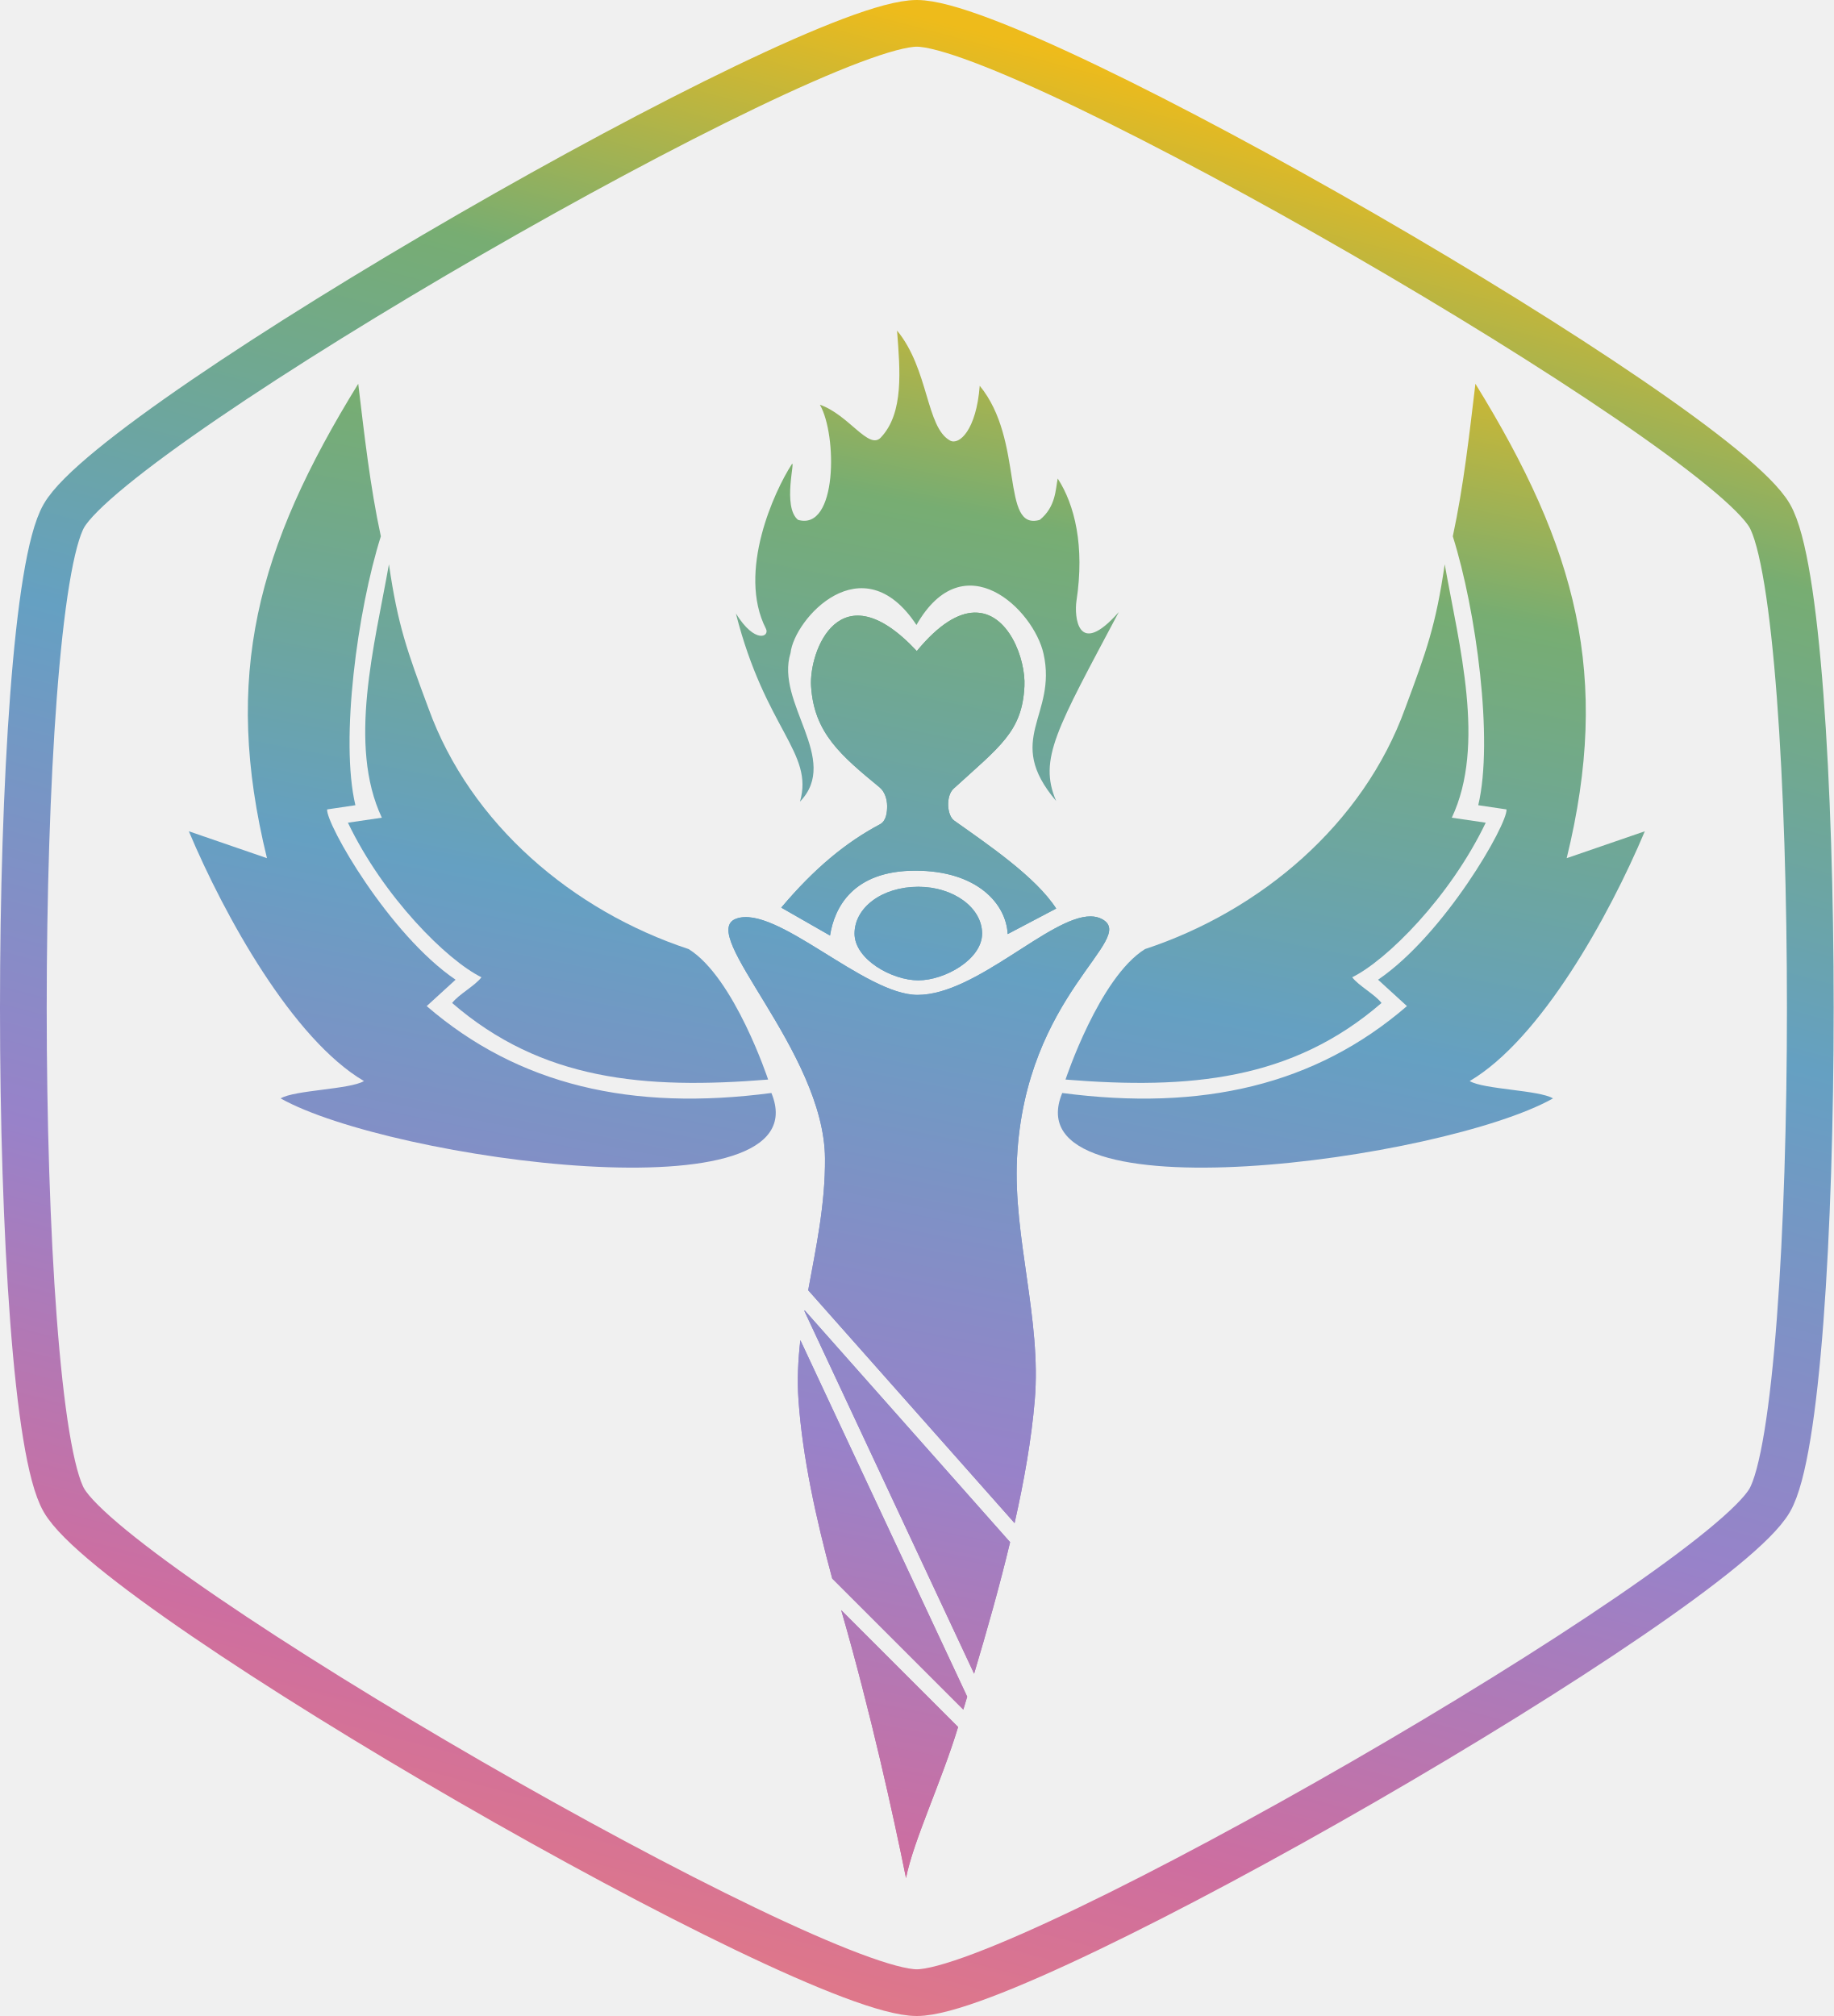
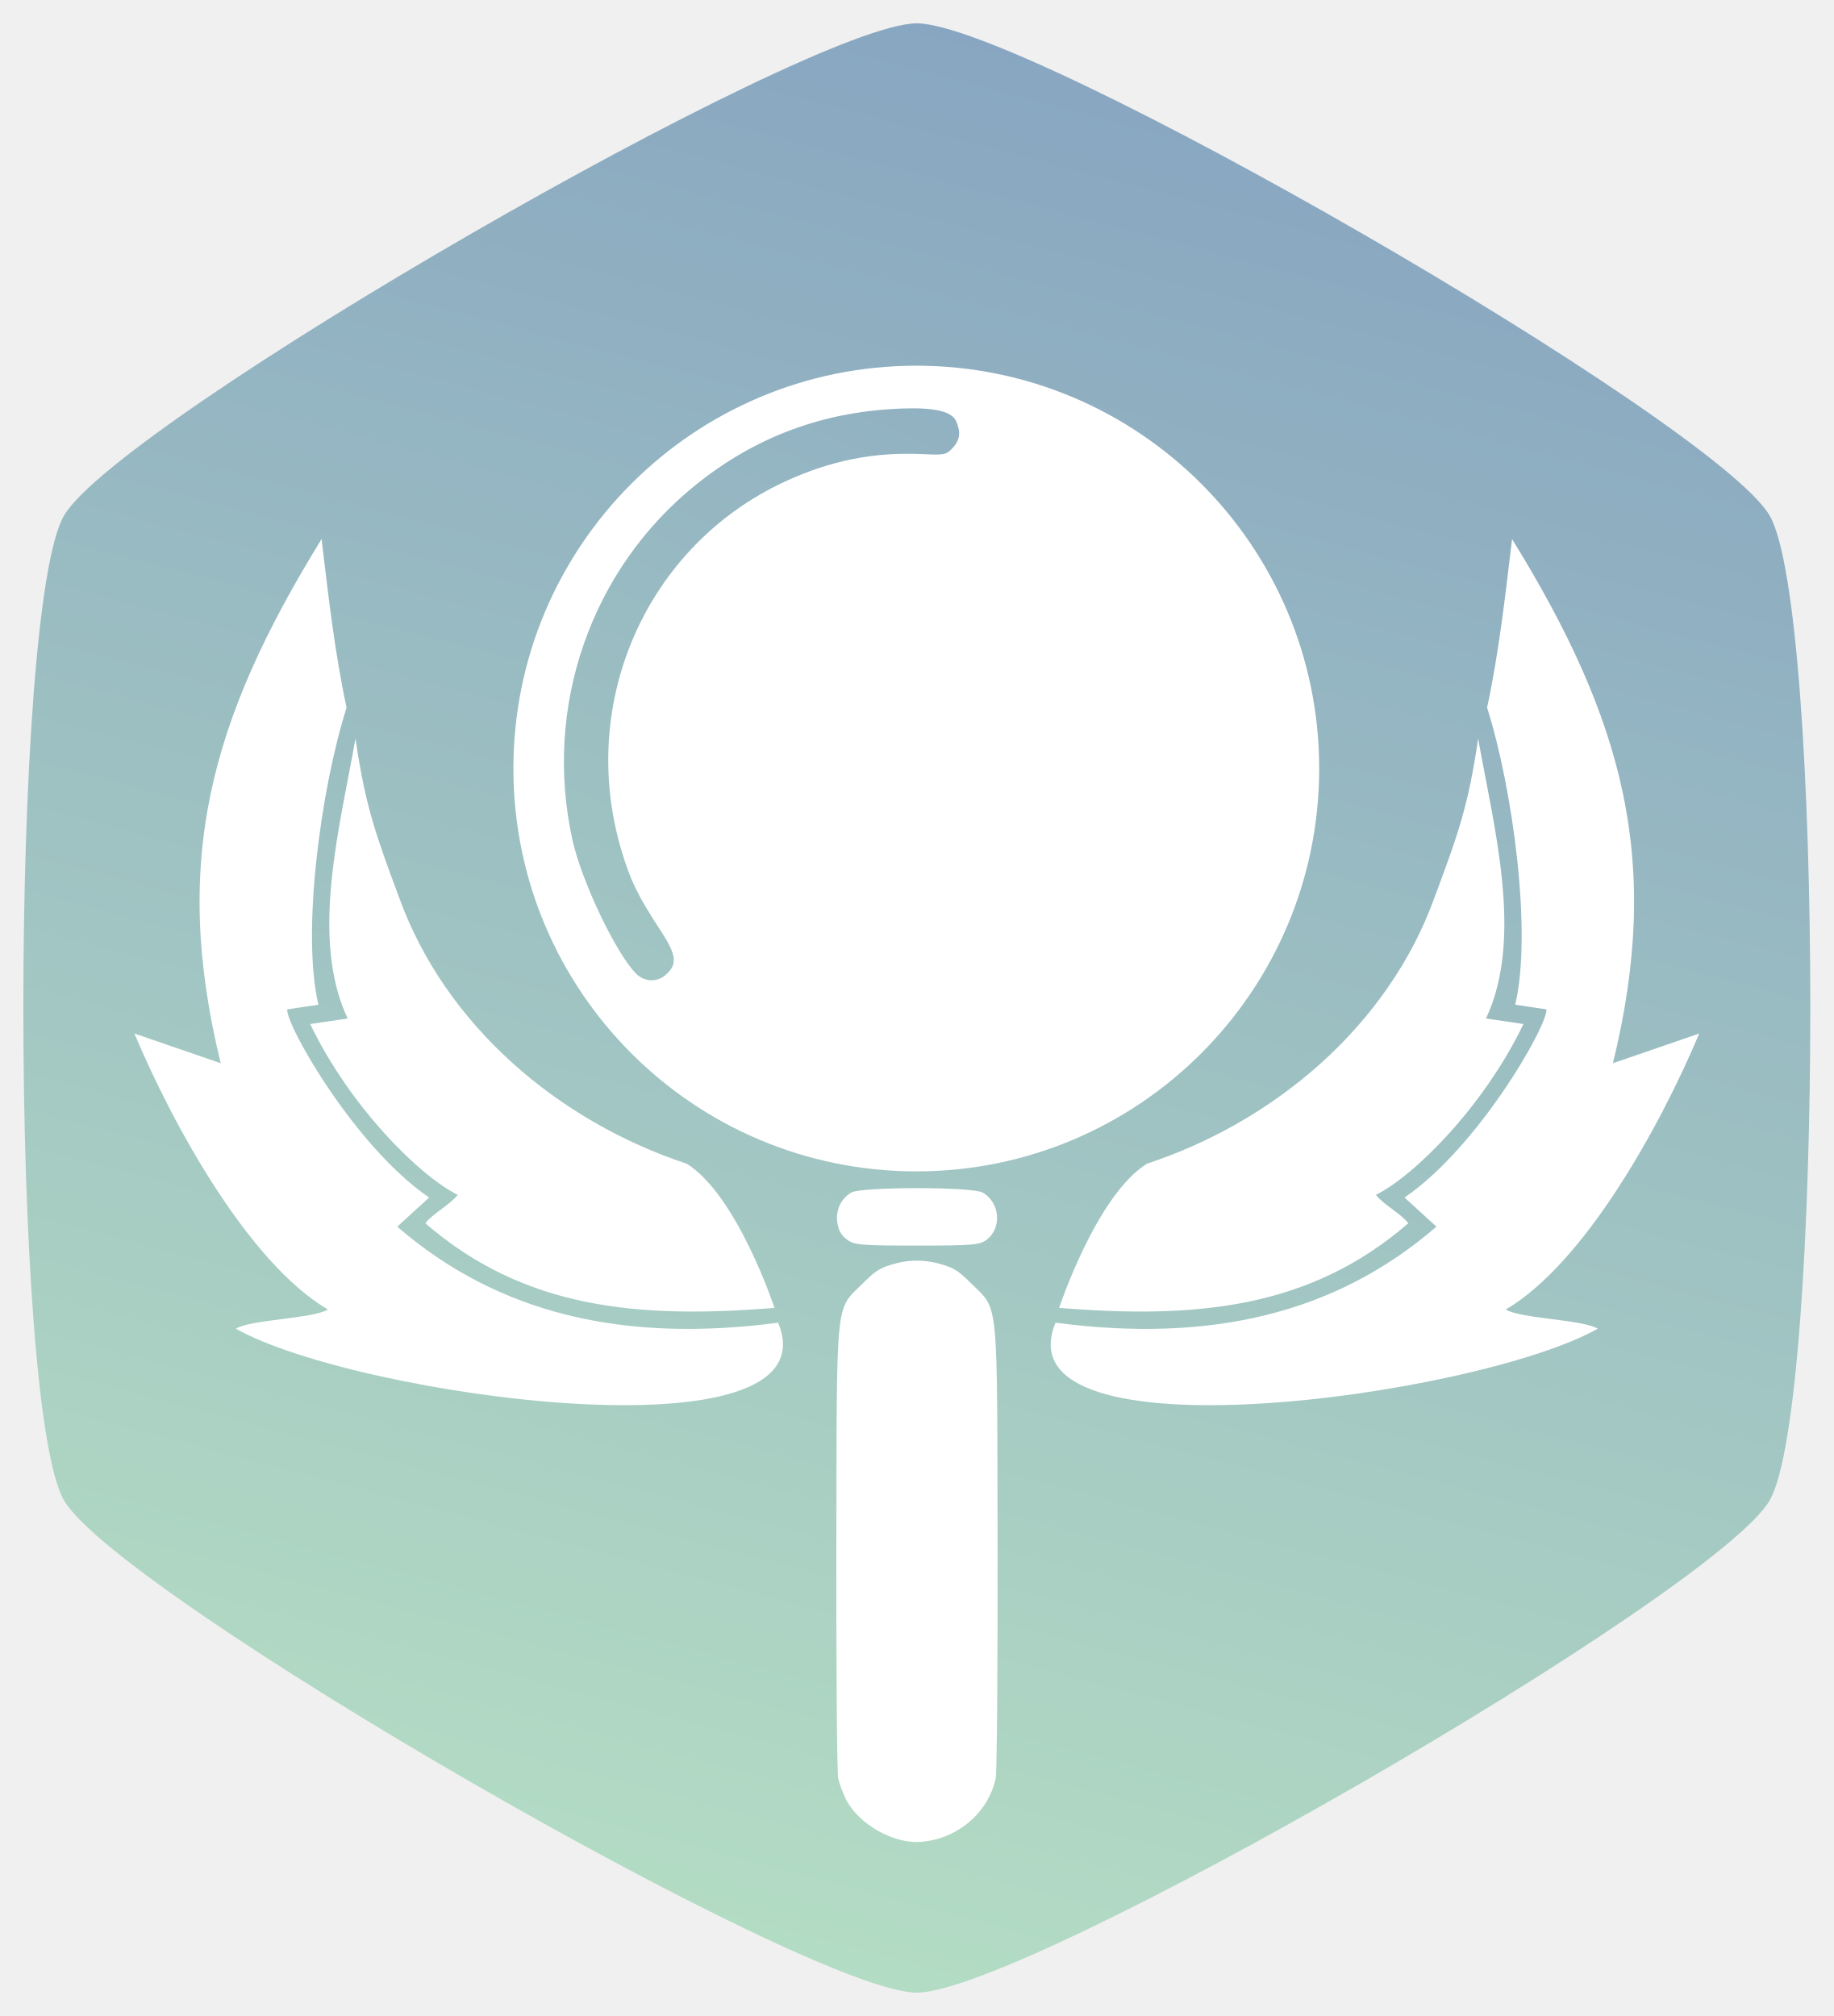
<svg xmlns="http://www.w3.org/2000/svg" xmlns:xlink="http://www.w3.org/1999/xlink" width="308.582mm" height="339.316mm" viewBox="0 0 308.582 339.316" version="1.1" id="svg5" xml:space="preserve">
  <defs id="defs2">
    <linearGradient id="linearGradient110">
      <stop style="stop-color:#eebb1b;stop-opacity:1;" offset="0" id="stop111" />
      <stop style="stop-color:#77ad72;stop-opacity:1;" offset="0.156" id="stop115" />
      <stop style="stop-color:#65a0c2;stop-opacity:1;" offset="0.375" id="stop114" />
      <stop style="stop-color:#9882c9;stop-opacity:1;" offset="0.615" id="stop113" />
      <stop style="stop-color:#cd6ea0;stop-opacity:1;" offset="0.813" id="stop112" />
      <stop style="stop-color:#ed7f77;stop-opacity:1;" offset="1" id="stop110" />
    </linearGradient>
    <linearGradient id="linearGradient2800">
      <stop style="stop-color:#88a6c1;stop-opacity:1" offset="0" id="stop2796" />
      <stop style="stop-color:#b8e2c4;stop-opacity:1;" offset="1" id="stop2798" />
    </linearGradient>
    <linearGradient id="linearGradient2794">
      <stop style="stop-color:#88a6c1;stop-opacity:1" offset="0" id="stop2790" />
      <stop style="stop-color:#b8e2c4;stop-opacity:1;" offset="1" id="stop2792" />
    </linearGradient>
    <linearGradient id="linearGradient2788">
      <stop style="stop-color:#88a6c1;stop-opacity:1" offset="0" id="stop2784" />
      <stop style="stop-color:#b8e2c4;stop-opacity:1;" offset="1" id="stop2786" />
    </linearGradient>
    <linearGradient id="linearGradient2782">
      <stop style="stop-color:#88a6c1;stop-opacity:1" offset="0" id="stop2778" />
      <stop style="stop-color:#b8e2c4;stop-opacity:1;" offset="1" id="stop2780" />
    </linearGradient>
    <linearGradient id="linearGradient29924">
      <stop style="stop-color:#88c19c;stop-opacity:1" offset="0" id="stop29920" />
      <stop style="stop-color:#ceb8e2;stop-opacity:1;" offset="1" id="stop29922" />
    </linearGradient>
    <linearGradient id="linearGradient25008">
      <stop style="stop-color:#88c19c;stop-opacity:1" offset="0" id="stop28056" />
      <stop style="stop-color:#e2bcb8;stop-opacity:1;" offset="1" id="stop28058" />
    </linearGradient>
    <linearGradient id="linearGradient25008-1">
      <stop style="stop-color:#88c19c;stop-opacity:1" offset="0" id="stop25004" />
      <stop style="stop-color:#e2bcb8;stop-opacity:1;" offset="1" id="stop25006" />
    </linearGradient>
    <filter style="color-interpolation-filters:sRGB" id="filter14936" x="-0.09" y="-0.057" width="1.2" height="1.121">
      <feFlood flood-opacity="0.498" flood-color="rgb(0,0,0)" result="flood" id="feFlood14926" />
      <feComposite in="flood" in2="SourceGraphic" operator="in" result="composite1" id="feComposite14928" />
      <feGaussianBlur in="composite1" stdDeviation="0.8" result="blur" id="feGaussianBlur14930" />
      <feOffset dx="1.8" dy="0.9" result="offset" id="feOffset14932" />
      <feComposite in="SourceGraphic" in2="offset" operator="over" result="composite2" id="feComposite14934" />
    </filter>
    <filter style="color-interpolation-filters:sRGB" id="filter17275" x="-0.308" y="-0.096" width="1.691" height="1.203">
      <feFlood flood-opacity="0.278" flood-color="rgb(0,0,0)" result="flood" id="feFlood17265" />
      <feComposite in="flood" in2="SourceGraphic" operator="in" result="composite1" id="feComposite17267" />
      <feGaussianBlur in="composite1" stdDeviation="0.8" result="blur" id="feGaussianBlur17269" />
      <feOffset dx="1.8" dy="0.9" result="offset" id="feOffset17271" />
      <feComposite in="SourceGraphic" in2="offset" operator="over" result="composite2" id="feComposite17273" />
    </filter>
    <filter style="color-interpolation-filters:sRGB" id="filter17287" x="-0.397" y="-0.126" width="1.89" height="1.268">
      <feFlood flood-opacity="0.278" flood-color="rgb(0,0,0)" result="flood" id="feFlood17277" />
      <feComposite in="flood" in2="SourceGraphic" operator="in" result="composite1" id="feComposite17279" />
      <feGaussianBlur in="composite1" stdDeviation="0.8" result="blur" id="feGaussianBlur17281" />
      <feOffset dx="1.8" dy="0.9" result="offset" id="feOffset17283" />
      <feComposite in="SourceGraphic" in2="offset" operator="over" result="composite2" id="feComposite17285" />
    </filter>
    <filter style="color-interpolation-filters:sRGB" id="filter17299" x="-0.451" y="-0.15" width="2.011" height="1.318">
      <feFlood flood-opacity="0.278" flood-color="rgb(0,0,0)" result="flood" id="feFlood17289" />
      <feComposite in="flood" in2="SourceGraphic" operator="in" result="composite1" id="feComposite17291" />
      <feGaussianBlur in="composite1" stdDeviation="0.8" result="blur" id="feGaussianBlur17293" />
      <feOffset dx="1.8" dy="0.9" result="offset" id="feOffset17295" />
      <feComposite in="SourceGraphic" in2="offset" operator="over" result="composite2" id="feComposite17297" />
    </filter>
    <filter style="color-interpolation-filters:sRGB" id="filter17311" x="-0.588" y="-0.204" width="2.317" height="1.432">
      <feFlood flood-opacity="0.278" flood-color="rgb(0,0,0)" result="flood" id="feFlood17301" />
      <feComposite in="flood" in2="SourceGraphic" operator="in" result="composite1" id="feComposite17303" />
      <feGaussianBlur in="composite1" stdDeviation="0.8" result="blur" id="feGaussianBlur17305" />
      <feOffset dx="1.8" dy="0.9" result="offset" id="feOffset17307" />
      <feComposite in="SourceGraphic" in2="offset" operator="over" result="composite2" id="feComposite17309" />
    </filter>
-     <linearGradient xlink:href="#linearGradient110" id="linearGradient212" gradientUnits="userSpaceOnUse" gradientTransform="translate(-263.2371,362.9948)" x1="522.659" y1="471.55" x2="431.707" y2="815.508" />
+     <linearGradient xlink:href="#linearGradient2788" id="linearGradient6" x1="259.422" y1="834.545" x2="168.47" y2="1178.503" gradientUnits="userSpaceOnUse" />
    <linearGradient xlink:href="#linearGradient110" id="linearGradient2" x1="306.155" y1="797.807" x2="240.447" y2="1133.398" gradientUnits="userSpaceOnUse" />
+     <linearGradient xlink:href="#linearGradient2788" id="linearGradient101" x1="236.499" y1="789.603" x2="227.48" y2="1060.297" gradientUnits="userSpaceOnUse" gradientTransform="matrix(1.067244,0.4154411,-0.4303734,1.105605,361.7776,-206.9619)" />
  </defs>
  <g id="layer1" transform="translate(-91.90066,-828.598)">
-     <path id="path212" style="fill:none;fill-opacity:0.294;stroke:url(#linearGradient212);stroke-width:7.86;stroke-linecap:round;stroke-linejoin:round;stroke-miterlimit:1.5;stroke-dasharray:none;stroke-opacity:1;paint-order:normal" d="m 246.192,832.528 c -18.23,0 -134.41,67.076 -143.525,82.864 -9.115,15.788 -9.115,149.94 0,165.728 9.115,15.788 125.295,82.864 143.525,82.864 18.23,0 134.41,-67.076 143.525,-82.864 9.115,-15.788 9.115,-149.94 0,-165.728 -9.115,-15.788 -125.295,-82.864 -143.525,-82.864 z" />
+     <path id="path49" style="fill:url(#linearGradient6);stroke:none;stroke-width:7.86;stroke-linecap:round;stroke-linejoin:round;stroke-miterlimit:1.5;stroke-dasharray:none;stroke-opacity:1;paint-order:normal" d="m 246.191,832.528 c -18.23,0 -134.41,67.076 -143.525,82.864 -9.115,15.788 -9.115,149.94 0,165.728 9.115,15.788 125.295,82.864 143.525,82.864 18.23,0 134.41,-67.076 143.525,-82.864 9.115,-15.788 9.115,-149.94 0,-165.728 -9.115,-15.788 -125.295,-82.864 -143.525,-82.864 z" />
    <g id="g24" style="fill:#ffffff;fill-opacity:1" transform="matrix(0.9447725,0,0,0.9447725,-253.0008,116.5271)" />
    <g id="g15" transform="translate(-19.21691,69.32504)" style="fill:url(#linearGradient2);stroke:none;stroke-width:2.058;stroke-linecap:round;stroke-linejoin:round;stroke-dasharray:none;paint-order:normal">
-       <path id="path2" style="fill:url(#linearGradient2);stroke:none;stroke-width:2.058;stroke-linecap:round;stroke-linejoin:round;stroke-dasharray:none;paint-order:normal" d="m 252.682,1030.276 c 4.96,17.162 8.808,34.708 10.907,45.093 1.236,-6.276 5.958,-16.159 8.766,-25.421 z" />
-       <path id="path15" style="fill:url(#linearGradient2);stroke:none;stroke-width:2.058;stroke-linecap:round;stroke-linejoin:round;stroke-dasharray:none;paint-order:normal" d="m 245.807,984.835 c -0.384,3.345 -0.551,6.705 -0.31,10.119 0.669,9.463 2.909,19.803 5.676,30.006 l 22.06,22.06 c 0.222,-0.733 0.429,-1.432 0.653,-2.175 z" />
-       <path id="path14" style="fill:url(#linearGradient2);stroke:none;stroke-width:2.058;stroke-linecap:round;stroke-linejoin:round;stroke-dasharray:none;paint-order:normal" d="m 246.523,979.81 c -0.008,0.05 -0.014,0.101 -0.023,0.151 l 28.548,61.015 c 2.147,-7.205 4.256,-14.607 6.058,-22.138 z" />
-       <path id="path13" style="fill:url(#linearGradient2);stroke:none;stroke-width:2.058;stroke-linecap:round;stroke-linejoin:round;stroke-dasharray:none;paint-order:normal" d="m 294.664,913.513 c -6.86,-0.051 -19.25,13.215 -29.132,13.215 -8.938,0 -23.798,-15.281 -30.526,-12.83 -6.729,2.451 14.807,22.262 14.949,40.331 0.061,7.731 -1.509,15.005 -2.828,22.205 l 34.733,39.197 c 1.597,-7.086 2.838,-14.092 3.395,-20.676 1.147,-13.563 -3.646,-27.418 -2.987,-40.726 1.37,-27.669 20.368,-36.934 14.338,-40.244 -0.582,-0.32 -1.233,-0.467 -1.943,-0.472 z" />
-       <path id="path12" style="fill:url(#linearGradient2);stroke:none;stroke-width:2.058;stroke-linecap:round;stroke-linejoin:round;stroke-dasharray:none;paint-order:normal" d="m 265.661,908.528 c -6.143,0 -10.735,3.526 -10.735,7.874 0,4.349 6.297,7.874 10.735,7.874 4.438,0 10.735,-3.525 10.735,-7.874 0,-4.349 -4.812,-7.874 -10.735,-7.874 z" />
-       <path id="path11" style="fill:url(#linearGradient2);stroke:none;stroke-width:2.058;stroke-linecap:round;stroke-linejoin:round;stroke-dasharray:none;paint-order:normal" d="m 275.023,862.381 c -2.629,0.095 -5.845,1.888 -9.619,6.474 -12.968,-13.898 -18.163,0.051 -17.792,5.923 0.497,7.866 5.033,11.669 11.537,17.027 0.857,0.706 1.249,1.973 1.262,3.083 0.013,1.111 -0.153,2.564 -1.191,3.114 -5.755,3.051 -11.088,7.46 -16.627,14.036 l 8.207,4.698 c 0.749,-4.766 3.897,-10.918 14.352,-10.918 10.454,0 15.296,5.614 15.547,10.671 l 8.162,-4.296 c -3.398,-5.291 -11.462,-10.757 -17.152,-14.794 -0.705,-0.5 -0.994,-1.635 -1.025,-2.551 -0.034,-0.996 0.192,-2.176 0.923,-2.843 7.82,-7.137 11.532,-9.599 11.911,-17.226 0.229,-4.592 -2.713,-12.605 -8.497,-12.396 z" />
-       <path id="path10" style="fill:url(#linearGradient2);stroke:none;stroke-width:2.058;stroke-linecap:round;stroke-linejoin:round;stroke-dasharray:none;paint-order:normal" d="m 275.023,862.381 c 5.784,-0.208 8.725,7.804 8.497,12.396 -0.38,7.627 -4.091,10.09 -11.911,17.226 -0.731,0.667 -0.957,1.847 -0.923,2.843 0.031,0.916 0.32,2.051 1.025,2.551 5.69,4.037 13.754,9.503 17.152,14.794 l -8.162,4.296 c -0.251,-5.057 -5.093,-10.671 -15.547,-10.671 -10.454,0 -13.602,6.151 -14.352,10.918 l -8.207,-4.698 c 5.539,-6.576 10.872,-10.985 16.627,-14.036 1.038,-0.55 1.204,-2.003 1.191,-3.114 -0.013,-1.11 -0.406,-2.377 -1.262,-3.083 -6.504,-5.358 -11.04,-9.161 -11.537,-17.027 -0.371,-5.871 4.824,-19.821 17.792,-5.923 3.773,-4.585 6.99,-6.379 9.619,-6.474 z m -9.362,46.147 c 5.923,0 10.735,3.526 10.735,7.874 0,4.349 -6.297,7.874 -10.735,7.874 -4.438,0 -10.735,-3.525 -10.735,-7.874 0,-4.349 4.592,-7.874 10.735,-7.874 z m 29.003,4.984 c 0.71,0.005 1.36,0.153 1.943,0.472 6.03,3.31 -12.968,12.575 -14.338,40.244 -0.659,13.307 4.134,27.162 2.987,40.726 -0.557,6.584 -1.798,13.59 -3.395,20.676 l -34.733,-39.197 c 1.319,-7.2 2.889,-14.474 2.828,-22.205 -0.142,-18.07 -21.678,-37.881 -14.949,-40.331 6.729,-2.451 21.589,12.83 30.526,12.83 9.882,0 22.272,-13.266 29.132,-13.215 z m -48.14,66.298 34.583,39.028 c -1.802,7.531 -3.911,14.933 -6.058,22.138 l -28.548,-61.015 c 0.009,-0.05 0.015,-0.101 0.023,-0.151 z m -0.716,5.025 28.079,60.01 c -0.224,0.743 -0.431,1.442 -0.653,2.175 l -22.06,-22.06 c -2.768,-10.203 -5.007,-20.543 -5.676,-30.006 -0.241,-3.414 -0.073,-6.774 0.31,-10.119 z m 6.875,45.441 19.673,19.673 c -2.808,9.262 -7.53,19.145 -8.766,25.421 -2.099,-10.386 -5.947,-27.931 -10.907,-45.093 z" />
-       <path id="path9" style="fill:url(#linearGradient2);stroke:none;stroke-width:2.058;stroke-linecap:round;stroke-linejoin:round;stroke-dasharray:none;paint-order:normal" d="m 354.247,854.253 c -1.499,10.305 -3.07,14.594 -6.642,24.206 -7.056,19.552 -24.343,34.134 -43.796,40.556 -7.7,4.785 -13.376,21.961 -13.376,21.961 20.843,1.69 38.124,0.141 53.177,-12.888 -1.093,-1.446 -3.84,-2.883 -4.933,-4.329 5.828,-2.881 16.449,-13.46 22.471,-26.017 l -5.708,-0.842 c 5.76,-12.22 1.223,-29.002 -1.193,-42.647 z" />
-       <path id="path8" style="fill:url(#linearGradient2);stroke:none;stroke-width:2.058;stroke-linecap:round;stroke-linejoin:round;stroke-dasharray:none;paint-order:normal" d="m 176.57,854.253 c -2.416,13.645 -6.953,30.427 -1.193,42.647 l -5.708,0.842 c 6.022,12.557 16.643,23.136 22.471,26.017 -1.093,1.446 -3.84,2.883 -4.933,4.329 15.053,13.029 32.334,14.578 53.177,12.888 0,0 -5.675,-17.176 -13.375,-21.961 -19.453,-6.423 -36.741,-21.004 -43.797,-40.556 -3.572,-9.612 -5.143,-13.901 -6.641,-24.206 z" />
-       <path id="path7" style="fill:url(#linearGradient2);stroke:none;stroke-width:2.058;stroke-linecap:round;stroke-linejoin:round;stroke-dasharray:none;paint-order:normal" d="m 359.413,823.869 c -1.033,8.589 -1.981,17.209 -3.805,25.675 3.921,12.387 6.89,34.299 4.282,45.255 l 4.758,0.709 c 0.2,2.441 -10.376,21.003 -21.617,28.662 1.973,1.788 2.888,2.652 4.861,4.441 -15.424,13.315 -34.503,17.722 -58.01,14.625 -8.808,21.296 64.183,11.276 82.589,0.911 -2.327,-1.413 -11.694,-1.506 -14.021,-2.92 11.965,-7.035 23.46,-27.753 29.471,-42.04 l -13.148,4.526 c 7.512,-30.687 1.679,-52.208 -15.359,-79.844 z" />
-       <path id="path6" style="fill:url(#linearGradient2);stroke:none;stroke-width:2.058;stroke-linecap:round;stroke-linejoin:round;stroke-dasharray:none;paint-order:normal" d="m 171.404,823.869 c -17.038,27.636 -22.87,49.158 -15.359,79.844 l -13.148,-4.526 c 6.01,14.287 17.505,35.006 29.47,42.04 -2.327,1.413 -11.694,1.507 -14.021,2.92 18.406,10.365 91.397,20.384 82.589,-0.911 -23.508,3.096 -42.586,-1.31 -58.01,-14.625 1.973,-1.788 2.887,-2.652 4.86,-4.441 -11.241,-7.659 -21.816,-26.22 -21.616,-28.662 l 4.758,-0.709 c -2.608,-10.956 0.362,-32.868 4.283,-45.255 -1.824,-8.467 -2.773,-17.086 -3.806,-25.675 z" />
-       <path id="path5" style="fill:url(#linearGradient2);stroke:none;stroke-width:2.058;stroke-linecap:round;stroke-linejoin:round;stroke-dasharray:none;paint-order:normal" d="m 262.079,814.91 c 0.512,6.67 1.18,13.874 -2.735,18.01 -2.038,2.153 -5.391,-3.851 -10.251,-5.528 2.938,5.062 2.958,21.298 -3.673,19.381 -2.713,-2.197 -0.322,-10.489 -1.076,-9.327 -2.862,4.41 -9.212,18.084 -4.331,27.642 0.68,1.333 -1.814,2.655 -5.051,-2.557 4.945,19.5 13.159,23.395 10.785,31.666 6.886,-7.139 -4.223,-16.616 -1.589,-25.029 0.634,-5.723 12.078,-18.509 21.188,-4.707 8.006,-13.995 19.732,-2.608 21.391,4.863 2.327,10.477 -6.748,14.325 2.118,24.764 -3.023,-7.069 0.124,-12.141 10.541,-31.794 -7.03,7.977 -7.492,0.546 -7.122,-1.881 1.406,-9.236 -0.294,-16.19 -3.156,-20.599 -0.369,1.808 -0.308,4.764 -3.021,6.96 -6.631,1.917 -2.545,-13.371 -10.103,-22.572 -0.572,7.466 -3.463,10.048 -4.979,9.228 -4.065,-2.199 -3.57,-12.027 -8.937,-18.52 z" />
+       <path id="path5" style="fill:#ffffff;fill-opacity:1;stroke:none;stroke-width:2.275;stroke-linecap:round;stroke-linejoin:round;stroke-dasharray:none;paint-order:normal" d="m 165.235,850 c -18.827,30.537 -25.272,54.319 -16.971,88.227 L 133.735,933.226 c 6.641,15.787 19.343,38.681 32.564,46.454 -2.571,1.562 -12.922,1.665 -15.493,3.226 20.338,11.453 100.993,22.525 91.26,-1.007 -25.976,3.421 -47.057,-1.448 -64.1,-16.161 2.18,-1.976 3.19,-2.931 5.37,-4.907 -12.421,-8.463 -24.106,-28.973 -23.885,-31.671 l 5.257,-0.783 c -2.882,-12.106 0.4,-36.319 4.733,-50.006 -2.016,-9.356 -3.064,-18.88 -4.206,-28.371 z m 200.347,0 c -1.142,9.491 -2.189,19.015 -4.205,28.371 4.333,13.687 7.614,37.9 4.732,50.006 l 5.258,0.783 c 0.221,2.698 -11.465,23.208 -23.886,31.671 2.18,1.976 3.191,2.931 5.371,4.907 -17.044,14.713 -38.125,19.582 -64.101,16.161 -9.733,23.531 70.922,12.46 91.26,1.007 -2.571,-1.562 -12.922,-1.665 -15.493,-3.226 13.221,-7.773 25.923,-30.667 32.565,-46.454 l -14.528,5.002 c 8.3,-33.908 1.855,-57.69 -16.972,-88.227 z m -194.639,33.574 c -2.67,15.077 -7.683,33.621 -1.318,47.125 l -6.307,0.931 c 6.655,13.876 18.39,25.565 24.83,28.749 -1.207,1.598 -4.243,3.186 -5.45,4.784 16.634,14.396 35.728,16.108 58.76,14.241 0,0 -6.271,-18.979 -14.78,-24.267 -21.496,-7.097 -40.599,-23.209 -48.396,-44.814 -3.948,-10.621 -5.683,-15.361 -7.339,-26.747 z m 188.931,0 c -1.656,11.386 -3.392,16.126 -7.339,26.747 -7.797,21.605 -26.899,37.717 -48.395,44.814 -8.509,5.288 -14.781,24.267 -14.781,24.267 23.031,1.867 42.126,0.156 58.76,-14.241 -1.207,-1.598 -4.244,-3.186 -5.451,-4.784 6.44,-3.183 18.176,-14.873 24.831,-28.749 l -6.307,-0.931 c 6.365,-13.503 1.352,-32.047 -1.318,-47.125 z" />
+       <circle style="fill:#ffffff;fill-opacity:1;stroke:#ffffff;stroke-width:7.662;stroke-linecap:round;stroke-linejoin:round;stroke-dasharray:none;stroke-opacity:1;paint-order:markers stroke fill" id="path100" cx="265.32" cy="888.627" r="63.972" />
+       <path style="fill:#ffffff;fill-opacity:1;stroke-width:3.212" d="m 253.522,1062.198 c -0.532,-1.033 -1.137,-2.662 -1.343,-3.619 -0.206,-0.958 -0.346,-18.616 -0.311,-39.241 0.072,-42.21 -0.205,-39.433 4.376,-43.988 2.132,-2.121 2.82,-2.578 4.807,-3.201 2.945,-0.923 5.818,-0.923 8.763,0 1.987,0.623 2.674,1.081 4.807,3.201 4.581,4.555 4.304,1.778 4.376,43.988 0.035,20.625 -0.105,38.285 -0.312,39.244 -1.261,5.859 -6.547,10.305 -12.73,10.706 -4.558,0.296 -10.319,-2.99 -12.432,-7.09 z m -1.459,-96.984 c -0.405,-2.108 0.535,-4.213 2.334,-5.231 1.728,-0.978 20.3,-0.977 22.065,7.5e-4 2.928,1.623 3.316,5.941 0.714,7.94 -1.158,0.89 -2.404,0.996 -11.744,0.996 -9.34,0 -10.586,-0.106 -11.744,-0.995 -1.006,-0.773 -1.37,-1.378 -1.625,-2.71 z" id="path99" />
+       <path d="m 207.469,900.711 c -4.986,-22.444 3.078,-45.644 20.821,-59.903 10.119,-8.132 21.629,-12.355 34.843,-12.781 5.429,-0.175 8.224,0.516 8.934,2.211 0.782,1.868 0.588,3.136 -0.688,4.502 -0.987,1.056 -1.408,1.144 -4.696,0.976 -8.328,-0.424 -15.714,1.024 -23.441,4.596 -23.241,10.744 -34.942,37.067 -27.567,62.016 1.509,5.105 2.785,7.726 6.58,13.52 2.763,4.218 2.931,5.756 0.825,7.56 -1.474,1.263 -3.603,1.117 -5.002,-0.343 -3.416,-3.565 -9.089,-15.519 -10.607,-22.353 z" style="fill:url(#linearGradient101);stroke-width:3.744" id="path1" />
    </g>
  </g>
  <style type="text/css" id="style1617">
	.st0{fill-rule:evenodd;clip-rule:evenodd;fill:#3B454E;}
	.st1{fill-rule:evenodd;clip-rule:evenodd;fill:#539EA1;}
	.st2{fill-rule:evenodd;clip-rule:evenodd;fill:#3C9BD6;}
	.st3{fill-rule:evenodd;clip-rule:evenodd;fill:#E94E3E;}
</style>
</svg>
